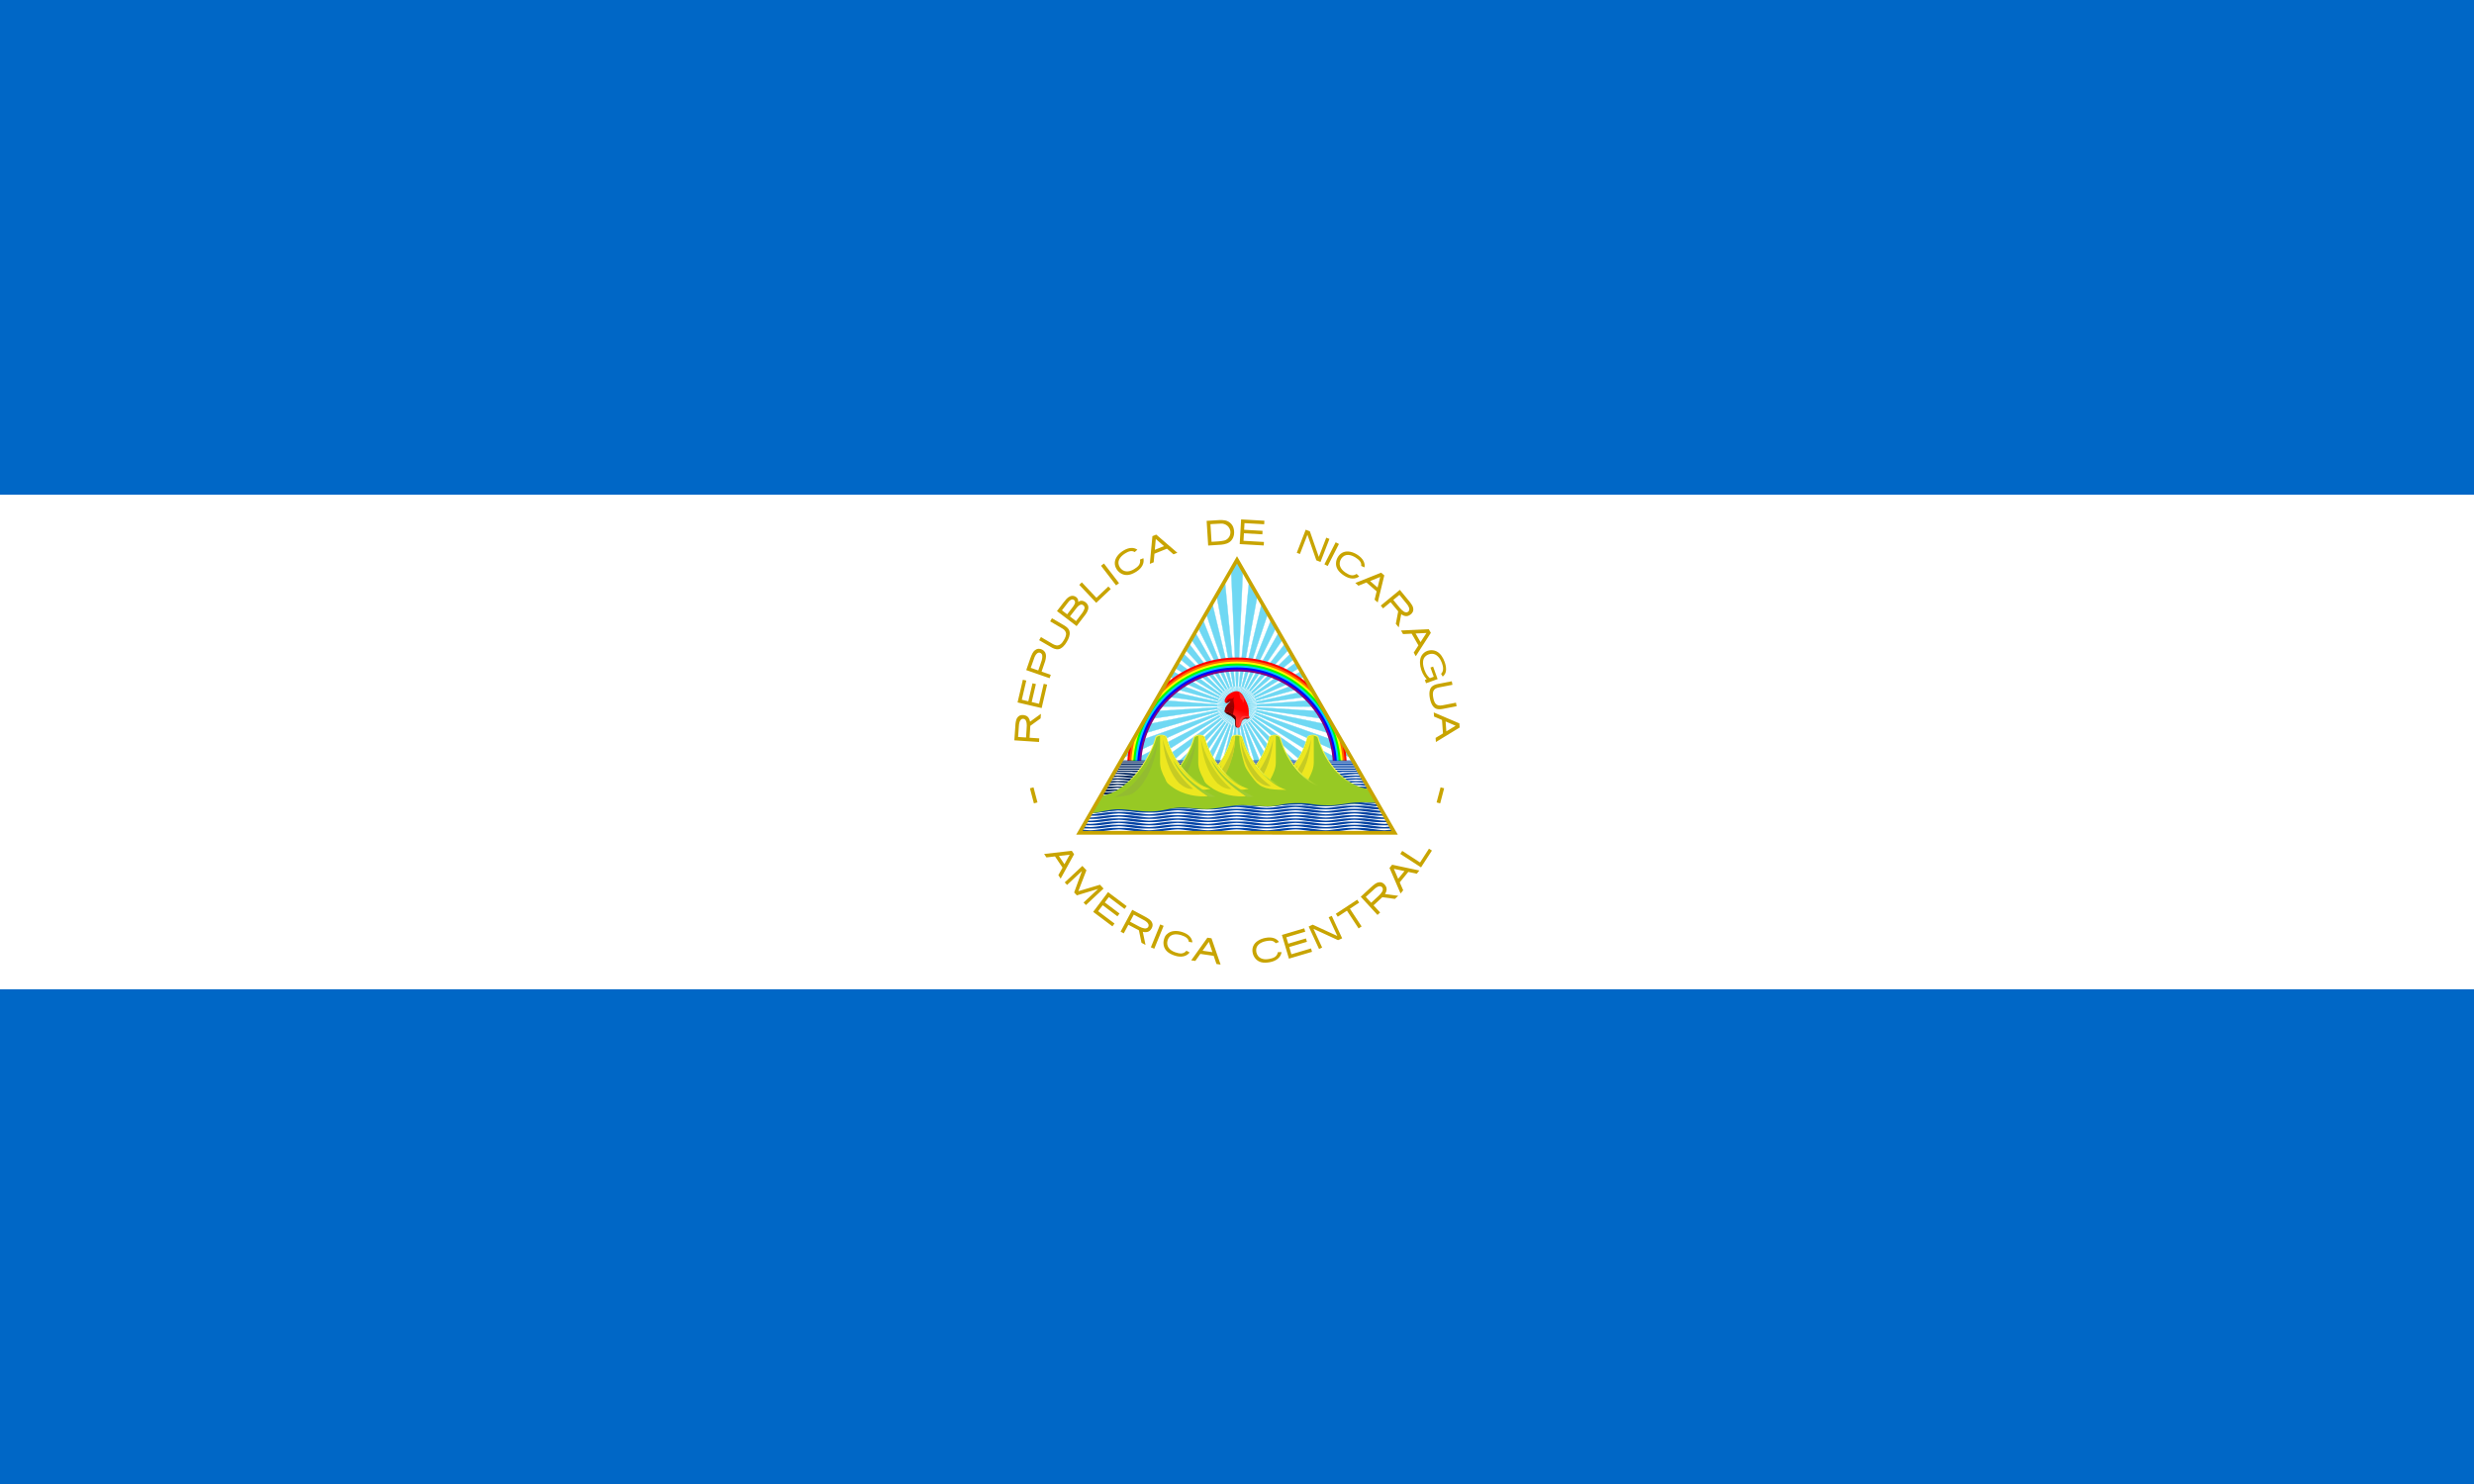
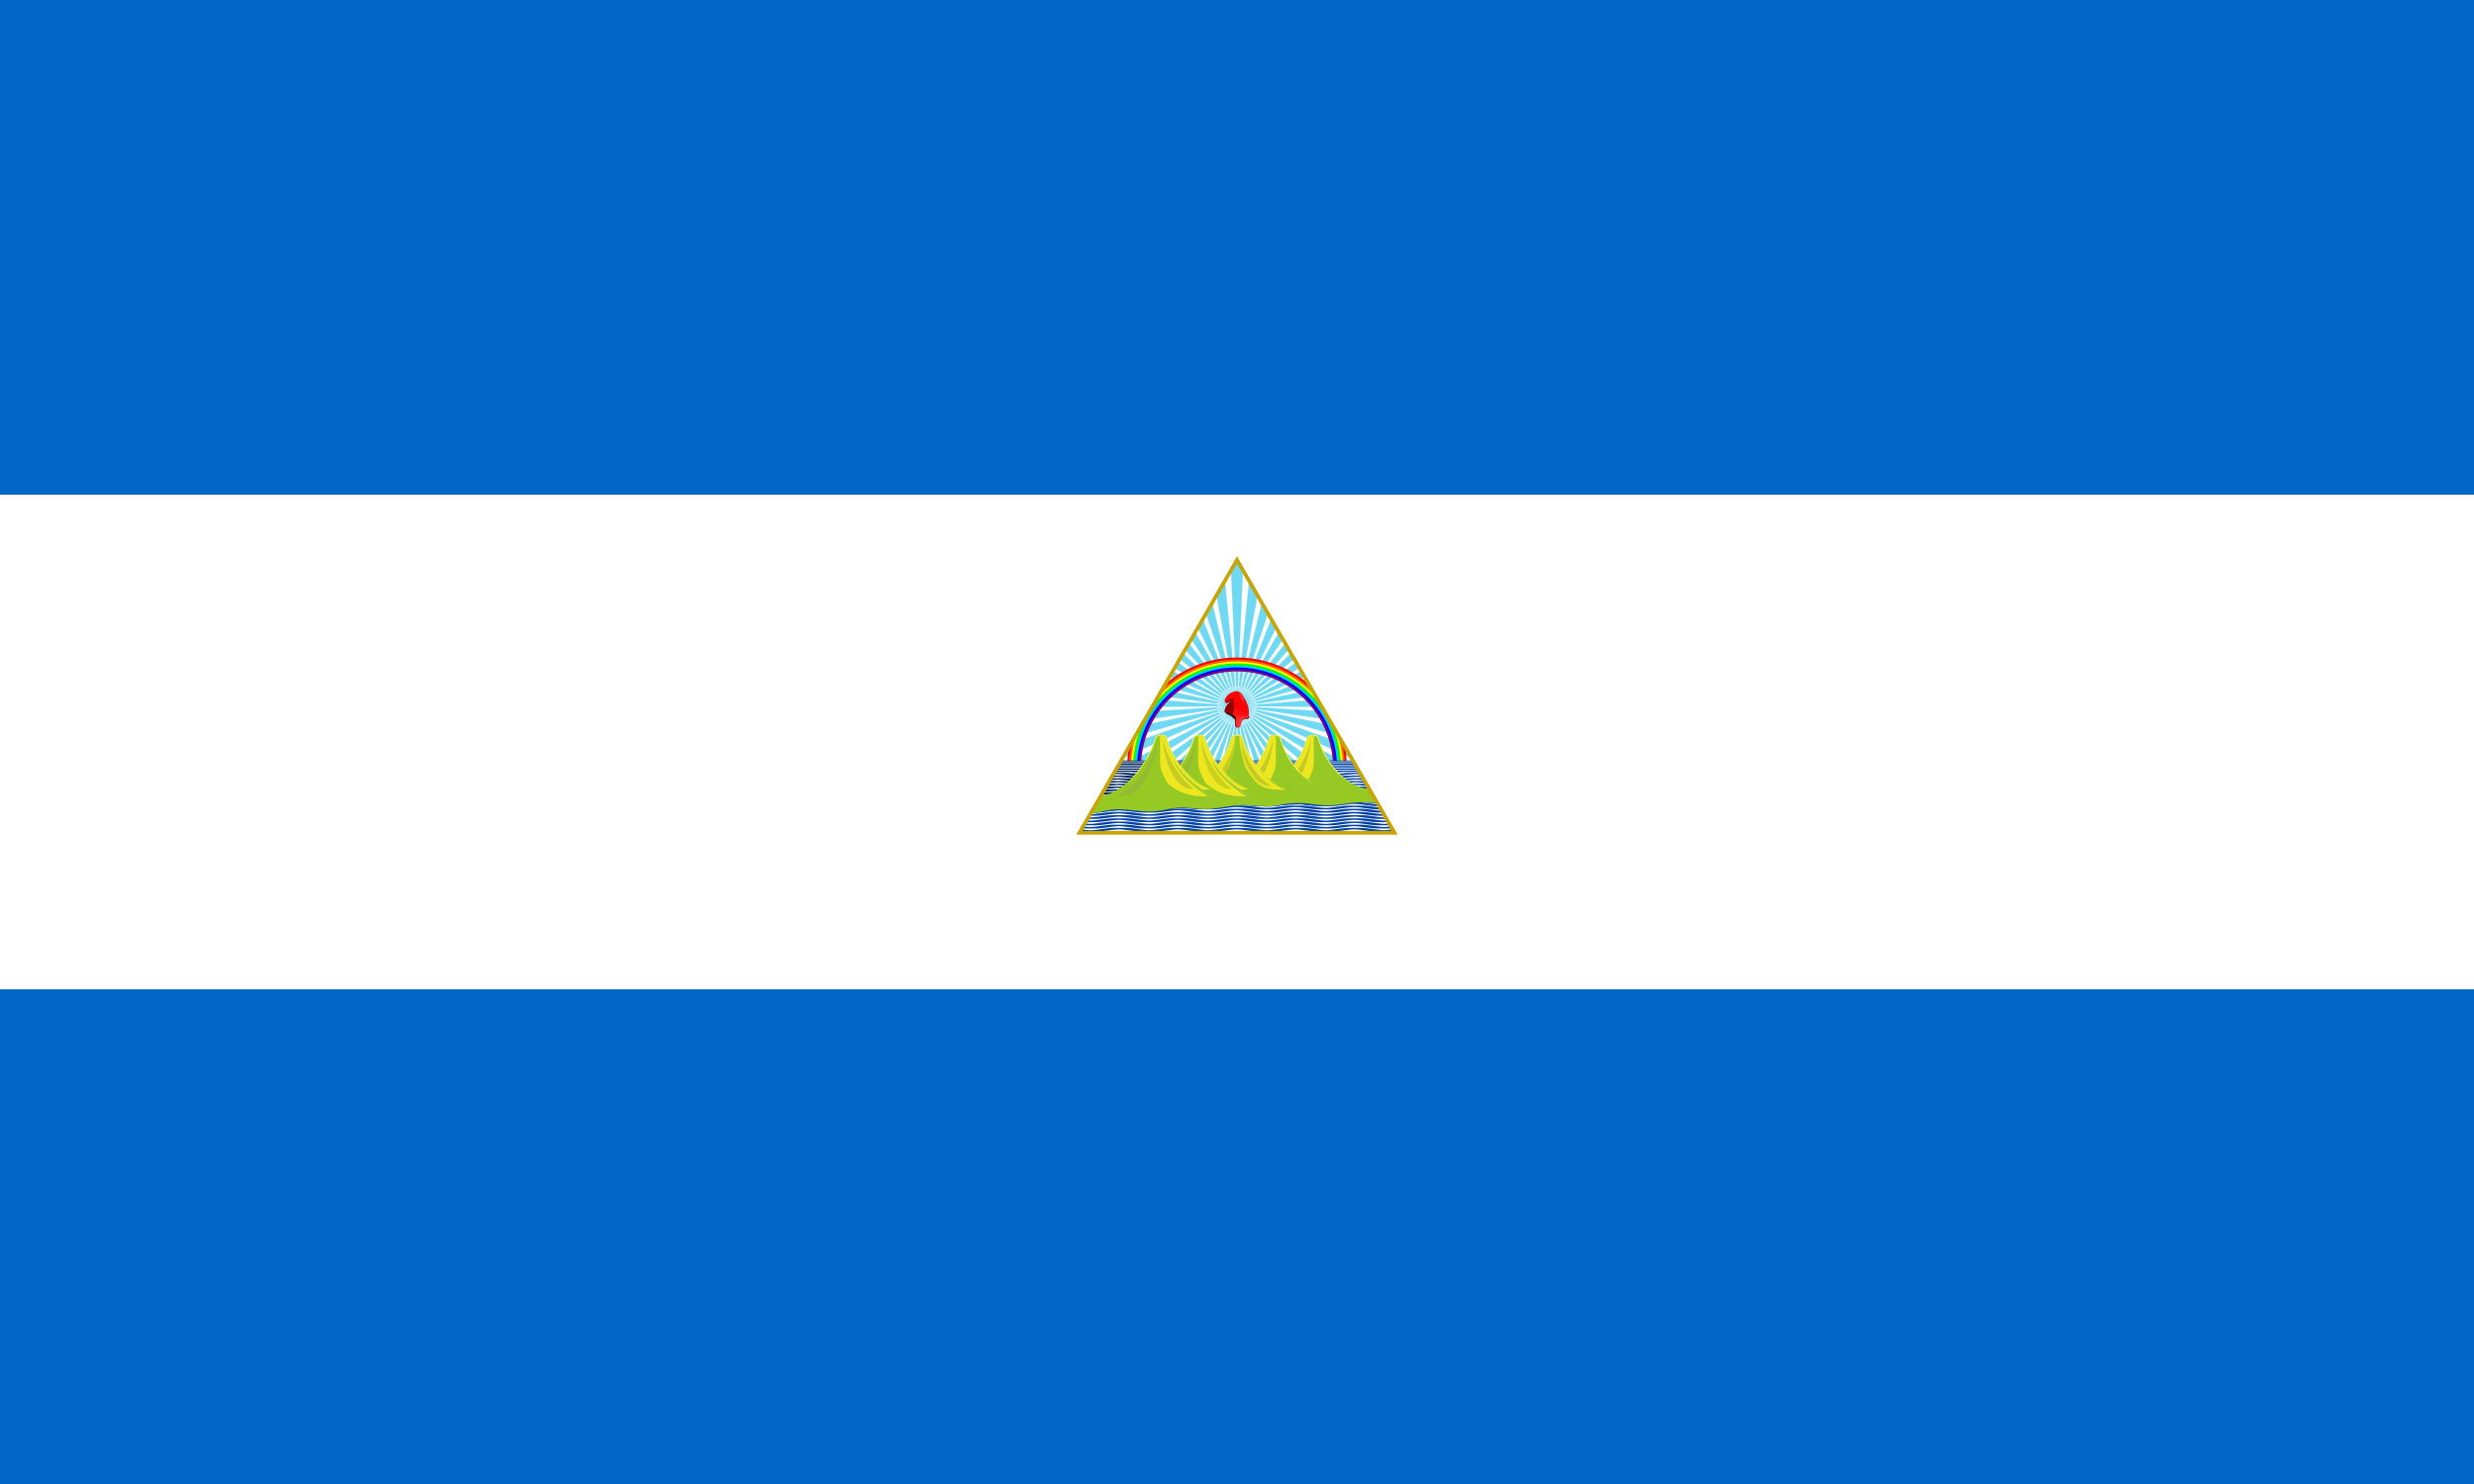
<svg xmlns="http://www.w3.org/2000/svg" xmlns:xlink="http://www.w3.org/1999/xlink" width="1000" height="600" viewBox="0 0 1000 600">
  <defs>
    <linearGradient id="e" x1="498.738" x2="500.626" y1="289.055" y2="283.42" gradientUnits="userSpaceOnUse">
      <stop offset="0" stop-color="#510000" />
      <stop offset=".3" stop-color="#8a0000" />
      <stop offset="1" stop-color="#a00" />
    </linearGradient>
    <linearGradient id="f" x1="501.444" x2="502.927" y1="291.373" y2="287.449" gradientUnits="userSpaceOnUse">
      <stop offset="0" stop-color="#ff2a2a" />
      <stop offset="1" stop-color="red" />
    </linearGradient>
    <linearGradient id="j" x1="484.764" x2="484.764" y1="311.709" y2="317.647" gradientUnits="userSpaceOnUse">
      <stop offset="0" stop-color="#f5f549" />
      <stop offset="1" stop-color="#97c924" />
    </linearGradient>
    <linearGradient id="a" gradientUnits="userSpaceOnUse">
      <stop offset="0" stop-color="#025" />
      <stop offset=".5" stop-color="#04a" />
      <stop offset="1" stop-color="#025" />
    </linearGradient>
    <linearGradient xlink:href="#a" id="g" x1="444.509" x2="634.411" y1="317.486" y2="317.486" />
    <clipPath id="b">
      <path d="m500 226.375-63.702 110.332H563.7z" />
    </clipPath>
  </defs>
  <path fill="#0067c6" d="M0 0h1000v600H0z" />
  <path fill="#fff" d="M0 200h1000v200H0z" />
-   <path fill="#c8a400" d="m410 299.329 9.979.667.098-1.458-3.925-.262.304-4.81 4.161-3.017.124-1.848-4.388 3.186c-.148-1.038-.722-2.107-1.765-2.468-.913-.33-2.032-.388-2.823.265-1.003.738-1.184 2.058-1.314 3.207zm1.52-1.362.35-4.914c.124-.808.272-1.742.98-2.257.64-.424 1.584-.108 1.846.614.522 1.247.29 2.622.223 3.93l-.19 2.841zm-.221-13.961 9.738 2.274 2.213-9.478-1.383-.324-1.883 8.063-2.964-.692 1.696-7.266-1.377-.321-1.696 7.266-2.623-.613 1.812-7.76-1.39-.325zm3.508-13.077 9.445 3.285.48-1.38-3.715-1.292 1.462-4.284c.32-1.177.567-2.552-.126-3.647-.562-.809-1.562-1.327-2.55-1.296-1.088.046-1.975.847-2.458 1.775-.714 1.342-1.113 2.818-1.634 4.24zm1.825-.912 1.51-4.254c.34-.749.755-1.637 1.617-1.875.708-.163 1.451.382 1.513 1.108.173 1.336-.411 2.597-.821 3.837l-.78 2.241zm3.392-11.184 5.338 3.107c1.01.543 2.29.854 3.347.246 1.44-.798 2.343-2.271 3.05-3.708.559-1.21.963-2.713.252-3.95-.765-1.235-2.156-1.803-3.343-2.54l-3.457-2.022-.734 1.254 5.086 2.986c.807.491 1.475 1.38 1.336 2.369-.16 1.178-.833 2.211-1.503 3.164-.554.77-1.483 1.393-2.47 1.185-1.029-.197-1.865-.87-2.769-1.357l-3.4-1.989zm7.203-11.771 7.942 6.077 3.701-4.824c.712-1.022 1.368-2.35.886-3.604-.439-.998-1.466-1.77-2.568-1.82-.497-.07-1.145.307-1.414.473.283-1.066-.59-2.068-1.572-2.35-1.182-.42-2.38.338-3.163 1.178-.92 1.001-1.688 2.129-2.53 3.195zm2.014-.298 2.783-3.576c.453-.504 1.18-1.075 1.882-.705.64.277.798 1.085.492 1.666-.485 1.04-1.286 1.883-1.954 2.805l-1.09 1.426zm3.236 2.476 2.89-3.703c.52-.544 1.173-1.229 1.997-1.072.705.162 1.217.926.974 1.636-.397 1.309-1.376 2.311-2.165 3.396l-1.24 1.622zm3.754-12.785 6.867 7.269 5.883-5.558-.976-1.033-4.705 4.446-.12.114-.088-.092-5.805-6.144zm8.804-7.703 6.095 7.928 1.19-.915-6.096-7.927zm8.956-6.082c-.988.615-1.784 1.335-2.398 2.176s-.941 1.71-.989 2.622.196 1.794.733 2.657a5.15 5.15 0 0 0 1.976 1.844c.82.439 1.706.601 2.676.493s2.055-.535 3.27-1.292c1.165-.726 1.99-1.562 2.5-2.524a4.3 4.3 0 0 0 .416-2.948l-1.383.543c.362 1.998-.927 2.958-2.37 3.874-2.259 1.374-4.46 1.275-5.808-.79-1.398-2.327.13-4.25 2.051-5.5 1.364-.85 2.708-1.432 3.988-.618l1.082-.964c-.745-.514-1.592-.752-2.555-.7-1.012.056-2.069.429-3.189 1.127m11.817-5.897-1.047 11.206 1.557-.628.315-3.474.006-.003 5.058-2.04 2.637 2.284 1.557-.627-8.526-7.346-1.558.628zm1.368 1.149 3.325 2.877-3.723 1.502.398-4.38zm20.55-7.331.624 9.98 5.414-.355c1.418-.163 2.939-.531 3.908-1.66 1.251-1.387 1.429-3.461.881-5.188-.46-1.52-1.827-2.671-3.375-2.963-1.525-.293-3.079-.061-4.614.008zm1.54 1.327 4.309-.224a3.68 3.68 0 0 1 2.288.701c1 .684 1.588 1.916 1.457 3.125-.072 1.39-1.094 2.669-2.445 3.02-.772.2-1.576.257-2.367.344l-2.796.175-.447-7.14zM501.664 210l-.57 9.984 9.717.555.08-1.418-8.266-.472.174-3.04 7.449.426.08-1.411-7.449-.426.154-2.689 7.956.454.082-1.425zm26.11 4.166-3.616 9.323 1.286.5 2.867-7.393.149-.384.16.427 3.448 9.918 1.684.653 3.616-9.323-1.29-.5-2.865 7.389-.146.377-.158-.422-3.454-9.913zm13.434 5.771-4.546 8.907-1.336-.682 4.546-8.907zm7.543 4.419c-.971-.64-1.958-1.065-2.978-1.271s-1.947-.142-2.795.195-1.55.926-2.11 1.775a5.15 5.15 0 0 0-.851 2.565c-.056.928.165 1.8.669 2.637s1.344 1.645 2.537 2.432c1.147.757 2.251 1.158 3.338 1.22 1.043.058 1.991-.226 2.852-.852l-1.07-1.03c-1.665 1.163-3.075.392-4.51-.538-2.19-1.48-3.019-3.521-1.705-5.608 1.532-2.242 3.917-1.655 5.854-.43 1.343.885 2.432 1.863 2.226 3.366l1.328.581c.156-.892.02-1.76-.431-2.614-.473-.896-1.252-1.701-2.354-2.428m9.521 7.182-10.454 4.17 1.269 1.1 3.236-1.301.005.005 4.119 3.575-.833 3.387 1.268 1.101 2.658-10.936zm-.4 1.741-1.048 4.27-3.032-2.631zm7.953 5.207-7.716 6.363.929 1.127 3.035-2.503 3.08 3.707-.957 5.05 1.178 1.43 1.006-5.33c.864.708 2.127 1.064 3.16.503.888-.42 1.67-1.228 1.716-2.257.108-1.379-.875-2.496-1.662-3.519zm-.17 2.034 3.246 3.998c.475.708 1.068 1.702.523 2.528-.45.707-1.435.645-2.04.187-1.224-.824-2.033-2.087-2.989-3.184l-1.223-1.483zm11.868 13.881-11.243.515.838 1.456 3.484-.17.003.006 2.72 4.727-1.896 2.928.837 1.455 6.094-9.462zm-.948 1.514-2.39 3.691-2.002-3.48zm7.364 11.723c-.625-1.697-1.611-3.434-3.28-4.282-1.856-.933-4.328-.48-5.644 1.155-1.147 1.36-1.206 3.281-.9 4.952.362 1.918 1.242 3.744 2.563 5.186l-.747.268.479 1.331 4.684-1.683-1.822-5.059-1.082.39 1.34 3.728-1.587.57c-1.4-1.203-2.18-2.98-2.586-4.748-.301-1.327-.313-2.917.693-3.96 1.155-1.202 3.202-1.575 4.587-.55 1.367 1 2.139 2.621 2.529 4.233.266 1.06.223 2.32-.581 3.147-.225.168.131.403.192.605l.382.632a3.53 3.53 0 0 0 1.344-2.797c.028-1.064-.206-2.12-.564-3.118m2.872 7.809-5.593 1.088c-1.037.202-1.815.53-2.334.968s-.85 1.052-1.009 1.871c-.158.81-.136 1.803.097 3.01l.005.029c.237 1.207.588 2.135 1.039 2.827.455.7.993 1.146 1.636 1.356s1.49.225 2.528.023l5.592-1.088-.277-1.427-5.458 1.062c-2.45.476-3.275-.813-3.696-3.019l-.005-.028c-.437-2.202-.155-3.707 2.295-4.184l5.458-1.061zm3.068 17.02-10.348-4.425.121 1.675 3.212 1.362v.007l.394 5.44-2.981 1.811.121 1.675 9.602-5.87zm-1.512.951-3.757 2.285-.29-4.004 4.047 1.72zm-170.615 24.917-1.451.382 1.604 6.092 1.45-.381zm164.531 0 1.45.382-1.603 6.092-1.45-.382zm-149.066 25.654-11.18 1.286.935 1.395 3.464-.409.004.006 3.039 4.53-1.692 3.05.936 1.395 5.43-9.858zm-.842 1.576-2.13 3.846-2.237-3.333zm5.122 4.533-7.127 6.665.952 1.018 6.006-5.617-3.151 8.67 1.091 1.167 8.612-2.614-5.898 5.516.951 1.017 7.127-6.664-1.445-1.546-8.751 2.614 3.276-8.469zm10.381 10.591-6.016 7.988 7.776 5.855.854-1.135-6.614-4.98 1.831-2.432 5.96 4.488.851-1.129-5.96-4.488 1.62-2.152 6.366 4.794.86-1.14zm9.784 7.161-4.71 8.823 1.288.688 1.853-3.47 4.26 2.254 1.039 5.034 1.634.872-1.1-5.31c1.069.325 2.372.172 3.113-.74.63-.705 1.058-1.693.756-2.64-.351-1.303-1.634-1.985-2.717-2.617zm.617 1.945 4.525 2.46c.684.463 1.553 1.095 1.467 2.027-.076.818-.958 1.254-1.703 1.08-1.46-.241-2.69-1.111-3.99-1.76l-1.814-.969zm10.678 3.961-3.779 9.259 1.39.566 3.778-9.258zm9.018 3.115c-1.105-.367-2.167-.52-3.206-.455q-1.551.097-2.649.915c-1.098.818-1.256 1.297-1.576 2.261a5.15 5.15 0 0 0-.156 2.699c.187.91.627 1.696 1.33 2.373s1.725 1.24 3.082 1.69c1.304.432 2.475.534 3.54.31 1.022-.214 1.864-.734 2.534-1.562l-1.301-.718c-1.306 1.556-2.868 1.178-4.495.652-2.5-.86-3.83-2.616-3.103-4.973.897-2.562 3.353-2.615 5.542-1.935 1.526.506 2.832 1.168 3.023 2.673l1.433.216c-.08-.902-.438-1.705-1.094-2.412-.69-.743-1.651-1.318-2.904-1.734m10.054 2.251-6.54 9.16 1.662.24 2.019-2.845h.007l5.398.782 1.13 3.3 1.662.24-3.676-10.637zm.605 1.68 1.426 4.16-3.973-.575 2.547-3.584zm22.836-1.609c-1.143.22-2.144.607-3.018 1.172s-1.492 1.26-1.863 2.094-.46 1.746-.267 2.744a5.15 5.15 0 0 0 1.184 2.43 4.47 4.47 0 0 0 2.322 1.418c.94.245 2.11.236 3.515-.035 1.348-.26 2.418-.745 3.238-1.461q1.18-1.03 1.445-2.603l-1.485.01c-.378 1.997-1.925 2.431-3.601 2.77-2.601.473-4.62-.408-5.14-2.819-.472-2.674 1.644-3.922 3.886-4.4 1.578-.305 3.041-.367 3.944.852l1.356-.513a3.98 3.98 0 0 0-2.135-1.568c-.965-.31-2.085-.341-3.381-.091m6.678-1.183 2.844 9.587 9.331-2.769-.404-1.362-7.937 2.355-.866-2.918 7.153-2.122-.402-1.355-7.153 2.122-.766-2.582 7.64-2.267-.407-1.37zm10.818-3.4 4.198 9.076 1.252-.58-3.501-7.569 9.684 4.464c.215.187.43.062.646-.053l1.259-.582-4.198-9.076-1.255.58 3.497 7.56-9.946-4.577zm10.981-5.158.783 1.19 3.572-2.35.136-.09.067.103 4.647 7.06 1.214-.799-4.647-7.06-.067-.103.138-.09 3.59-2.363-.784-1.19zm10.062-6.89 6.777 7.355 1.075-.99-2.666-2.892 3.532-3.279 5.095.678 1.362-1.255-5.376-.712c.66-.902.945-2.183.328-3.183-.468-.863-1.318-1.6-2.348-1.59-1.382-.031-2.444 1.012-3.422 1.854zm2.04.058 3.814-3.46c.68-.514 1.64-1.16 2.496-.662.73.41.723 1.398.298 2.026-.756 1.27-1.975 2.147-3.018 3.163l-1.41 1.3zm9.594-11.702 4.473 10.327 1.064-1.3-1.396-3.197.004-.005 3.453-4.221 3.41.734 1.064-1.3-11.01-2.337-1.062 1.3zm1.752.349 4.3.923-2.543 3.107zm2.603-6.014 8.39 5.44 4.403-6.79-1.192-.772-3.522 5.431-.09.14-.106-.07-7.092-4.598z" />
  <g clip-path="url(#b)">
    <path fill="#fff" d="m500.001 226.408-31.479 54.535-15.42 26.702H546.9l-14.714-25.484z" />
    <g id="d">
      <g id="c">
        <path fill="#17c0eb" stroke="#17c0eb" stroke-width=".129" d="m500.001 226.408-2.357 4.082 2.357 54.977 2.357-54.977z" opacity=".62" />
        <path fill="#fff" d="m500.001 277.475-.134.003.134 3.111.134-3.111z" />
      </g>
      <use xlink:href="#c" transform="rotate(72 500.001 285.467)" />
      <use xlink:href="#c" transform="rotate(144 500.001 285.467)" />
      <use xlink:href="#c" transform="rotate(216 500.001 285.467)" />
      <use xlink:href="#c" transform="rotate(288 500.001 285.467)" />
    </g>
    <use xlink:href="#d" transform="rotate(8 500.001 285.467)" />
    <use xlink:href="#d" transform="rotate(16 500.001 285.467)" />
    <use xlink:href="#d" transform="rotate(24 500.001 285.467)" />
    <use xlink:href="#d" transform="rotate(32 500.001 285.467)" />
    <use xlink:href="#d" transform="rotate(40 500.001 285.467)" />
    <use xlink:href="#d" transform="rotate(48 500.001 285.467)" />
    <use xlink:href="#d" transform="rotate(56 500.001 285.467)" />
    <use xlink:href="#d" transform="rotate(64 500.001 285.467)" />
    <path fill="red" d="M500 265.844a44.24 44.24 0 0 0-28.969 10.75L456.375 302a44.7 44.7 0 0 0-.75 8.25h5.031c0-21.726 17.618-39.344 39.344-39.344s39.344 17.618 39.344 39.344h5.031a45 45 0 0 0-.75-8.25l-14.656-25.406A44.25 44.25 0 0 0 500 265.844" />
    <path fill="#f60" d="M500 266.656c-11.764 0-22.44 4.675-30.281 12.25l-12.031 20.844a43.6 43.6 0 0 0-1.281 10.5h4.25c0-21.726 17.617-39.344 39.343-39.344s39.344 17.618 39.344 39.344h4.25c0-3.625-.447-7.164-1.281-10.531l-12.031-20.813c-7.841-7.574-18.518-12.25-30.282-12.25" />
    <path fill="#ff0" d="M500 267.469c-12.702 0-24.1 5.522-31.938 14.313l-8.718 15.093a42.7 42.7 0 0 0-2.125 13.375h3.437c0-21.726 17.618-39.344 39.344-39.344s39.344 17.618 39.344 39.344h3.437c0-4.673-.74-9.165-2.125-13.375l-8.719-15.095c-7.836-8.788-19.237-14.312-31.938-14.312z" />
    <path fill="#0f0" d="M500 268.25c-14.55 0-27.372 7.414-34.906 18.656l-2.813 4.875a41.8 41.8 0 0 0-4.282 18.47h2.657c0-21.727 17.617-39.345 39.343-39.345s39.344 17.618 39.344 39.344H542a41.8 41.8 0 0 0-4.28-18.437l-2.845-4.937c-7.536-11.227-20.337-18.625-34.875-18.625z" />
    <path fill="#0cf" d="M500 269.062c-22.747 0-41.188 18.44-41.188 41.188h1.844c0-21.727 17.618-39.344 39.344-39.344s39.344 17.617 39.344 39.344h1.844c0-22.748-18.44-41.188-41.188-41.188" />
    <path fill="#00f" d="M500 269.844c-22.306 0-40.375 18.1-40.375 40.406h1.344c0-21.56 17.472-39.031 39.031-39.031s39.031 17.472 39.031 39.031h1.375c0-22.306-18.1-40.406-40.406-40.406" />
    <path fill="purple" d="M500.001 270.657c-21.864 0-39.589 17.725-39.589 39.589l.007.733h.801a36 36 0 0 1-.007-.733c0-21.422 17.366-38.788 38.788-38.788s38.788 17.366 38.788 38.788l-.007.733h.797l.007-.733c0-21.864-17.721-39.589-39.585-39.589" />
    <path fill="#510000" d="M500.395 288.134c-.644-.124-1.226-.484-1.775-.61-.756.725-.835 1.457-.731 2.08.262.14.31.353.878.86s.496.773.462 1.965c-.015.503.07 1.581.579 1.682.548.11.932-.346 1.09-1.16.152-.79.417-1.216.698-1.702.306-1.852-.193-2.508-1.201-3.115" />
    <path fill="red" d="M497.168 283.524c-.595.015-1.528 1.012-1.943.475-.239-.308-.279-.902-.037-1.4.559-1.151 1.124-1.716 2.167-2.33 2.378-1.401 3.89-.95 5.074 1.063 1.098 1.772 2.152 3.73 2.246 5.371.03.501.283 1.408-.156 1.86-1.348 1.39-4.596-1.435-6.497-.988-.64.15-1.377.617-1.98.218-.47-.31-.078-.997.272-1.294.612-.52 1.501-2.365 1.38-3.165-.067-.446-.08.179-.526.19" />
    <path fill="url(#e)" d="M496.927 282.548c-1.083.445-.966 1.076-1.51 1.59.154.058.766.31 1.364-.301.258-.214.548-.293.677-.362-.305.221-.523.554-.684.684-.404.329-1.034 1.083-1.34 1.846s-.43 1.673-.376 1.782.426.78 1.566 1.232c2.03.807 2.417 2.439 4.477 2.439 1.614 0 1.355-1.056 2.646-.832 1.12.194 1.714-.696.636-1.232-1.371-.468-4.092-.192-5.372.033-.414-4.083-.056-2.65-.152-4.405s-.623-1.86.072-3.281c-.578.872-1.277.734-2.004.807" />
    <path fill="#ff2a2a" d="M500.938 279.795c-.04.223-.077.516-.056.6l.278.994c.115.336.162.58.24.928.082.36.401.5.694.722.37.28.084 1.037.315 1.069.184.025.488-1.072.49-1.247a4 4 0 0 0-.037-.647 15 15 0 0 0-.426-.872 4 4 0 0 0-.203-.337 4.2 4.2 0 0 0-.786-.863l-.056-.047-.259-.187z" />
    <path fill="url(#f)" d="M501.249 287.398c-.718-.188-1.426-.543-2.037-.725-1.2-.359-2.48-1.134-3.366-.814-.317.14-.289.456-.39.91-.042.533-.596 1.32-.136 1.062.685-.383 2.49.733 3.095 1.106.287.177.892.524 1.082 1.022s.092 1.756.041 2.296c-.053.566.119 1.835.686 1.987.611.163 1.078-.323 1.316-1.23.23-.881.405-1.387.757-1.915s.756-.756 1.32-.863 1.382.462 1.382-.203c0-.437-.384-.855-.22-1.454.128-.472-.402-.378-.842-.572-1.036-.319-1.97-.42-2.688-.607" />
    <path fill="#910000" d="M498.363 288.902c-.327-.178-2.315-1.478-3.043-1.071-.23.128-.317-.016-.32-.257s.109-.594.184-.866.195-.792.516-1.062c.687-.58 2.269.575 3.108.886z" />
    <path fill="#ff3a3a" d="M501.763 291.361c.916-1.603 1.508-1.397 2.613-1.374.369.008.477-.329.393-.667-.278.624-1.662-.07-2.415.263-1.573.692-1.28 3.77-2.027 4.07.776.651 1.124-1.746 1.436-2.292" />
    <g fill="url(#g)">
      <path fill="#fff" d="m453.103 307.645-9.955 17.237h113.708l-9.956-17.237z" />
      <g id="i">
        <path id="h" d="M449.705 321.364c-1.658 0-3.197.167-4.71.353l-.486.846 7.14-.709c3.293.08 6.283.83 9.786.83h4.526c3.5 0 6.489-.75 9.783-.83 3.295.08 6.304.83 9.803.83h4.53c3.5 0 6.474-.75 9.765-.83 3.293.08 6.27.83 9.769.83h4.543c3.5 0 6.49-.75 9.787-.83 3.296.08 6.28.83 9.782.83h4.53c3.499 0 6.475-.75 9.765-.83 2.55.062 4.92.518 7.486.724l-.515-.893-4.368-.321c-1.529-.02-3.036.03-4.547 0-3.5 0-6.474.748-9.765.829-3.296-.08-6.283-.829-9.786-.829-1.513-.02-3.03.031-4.526 0-3.5 0-6.493.749-9.786.829-3.294-.08-6.284-.829-9.783-.829-1.522-.02-3.042.03-4.547 0-3.5 0-6.476.749-9.765.829-3.294-.08-6.27-.829-9.769-.829-1.522-.021-3.026.031-4.526 0-3.502 0-6.49.749-9.786.829-3.294-.08-6.283-.829-9.783-.829-1.52-.02-3.043.031-4.547 0" />
        <use xlink:href="#h" y="-1.113" />
        <use xlink:href="#h" y="-2.23" />
      </g>
      <use xlink:href="#i" y="-3.344" />
      <use xlink:href="#i" y="-6.691" />
      <path d="m453.23 307.458-.123.215h93.79l-.124-.215zm-.219.377-.127.22h94.235l-.127-.22h-93.98zm-.2.346-.205.356h94.792l-.205-.356zm-.318.55-.25.434h95.518l-.25-.433h-95.018zm-.399.692-.25.434h96.316l-.25-.434zm-.399.691-.247.43h97.107l-.247-.43zm-.398.692-.25.43h97.91l-.25-.43zm-.43.744-.304.53h98.877l-.303-.53zm6.49.737c3.45.662 3.782 0 3.782 0zm81.503 0s.331.662 3.782 0z" />
    </g>
    <g fill="#ccd11e">
      <g id="k">
        <path fill="url(#j)" d="M530.631 297.043c-1.709 0-2.232.862-2.232.862-2.736 10.576-11.807 21.333-22.6 21.333h-8.08v10.768h61.514l-6.187-10.954c-9.707-1.449-17.64-11.373-20.166-21.147 0 0-.54-.862-2.25-.862z" />
        <path fill="#97c924" d="M530.631 297.465c-.784 0-1.26.18-1.538.355-.264.165-.315.276-.321.288 0 .007-.015.01-.018.016-1.4 5.323-4.352 10.669-8.334 14.707-4.012 4.07-9.07 6.83-14.605 6.83h-7.674v9.922h60.855l-5.68-10.058c-4.687-.612-8.973-3.163-12.458-6.694-3.986-4.038-6.932-9.384-8.334-14.707l-.017-.016c-.007-.012-.07-.105-.338-.271-.283-.176-.754-.372-1.538-.372" />
        <path fill="#ede71f" d="M530.63 297.465c.147 0 .28.021.406.034V308.3c-.029 2.34-.83 4.223-2.012 6.441-.547 1.554-.986.963-2.35 2.857-1.83.654-3.186.909-5.138 1.216-2.517.398-8.121.75-10.887.136 3.641-1.068 6.961-3.27 9.771-6.12a31 31 0 0 0 2.13-2.4 33.7 33.7 0 0 0 3.01-4.48c.352-.626.686-1.248.997-1.893.467-.966.883-1.95 1.25-2.94.124-.331.245-.667.356-.998q.331-.997.592-1.995c.002-.006.015-.01.016-.017s.058-.122.321-.287a2.2 2.2 0 0 1 .575-.237h.017c.252-.067.554-.118.946-.118" />
        <path fill="#c6cb24" d="M529.938 298.902c-.412 6.034-2.277 13.192-6.644 17.81-1.607 1.337-3.66 2.55-5.646 2.255 6.77-5.51 10.885-13.947 12.29-20.065" />
        <path fill="#9ecb34" d="M524.494 309.281c-1.002 2.721-4.788 6.746-8.84 10.045-1.15.035-1.76.101-2.804.038 2.468-.225 8.221-5.083 11.644-10.083" />
      </g>
      <use xlink:href="#k" x="-15.341" />
      <g fill="#c6cb24">
        <path fill="url(#j)" d="M502.218 297.911c2.735 10.575 11.79 21.333 22.583 21.333h8.089v10.768h-65.812l-.017-10.768h8.072c10.792 0 19.863-10.758 22.6-21.333 0 0 .534-.866 2.243-.866s2.243.866 2.243.866z" />
        <path fill="#97c924" d="M499.975 297.465c.784 0 1.255.196 1.538.372.269.166.332.259.339.27l.017.017c1.401 5.323 4.348 10.669 8.333 14.707 4.017 4.07 9.087 6.83 14.623 6.83h7.64v9.922h-64.98v-9.923h7.675c5.535 0 10.593-2.76 14.605-6.83 3.982-4.037 6.934-9.383 8.334-14.706.003-.007.015-.01.017-.016.006-.012.057-.123.32-.288.28-.174.755-.355 1.539-.355" />
        <path fill="#ede71f" d="M499.263 297.53a3 3 0 0 0-.242.055h-.018a2.2 2.2 0 0 0-.572.236c-.264.165-.314.274-.32.286-.003.006-.017.01-.018.017l-.593 1.997-.356.995-1.249 2.942a34 34 0 0 1-.998 1.894 33.6 33.6 0 0 1-3.01 4.477 31 31 0 0 1-2.13 2.403c-2.81 2.85-6.128 5.05-9.769 6.117 2.765.615 4.032-.056 6.549-.454 1.952-.308 4.21-.563 6.043-1.217 1.364-1.894.899-1.3 1.446-2.854 1.181-2.218 2.906-4.222 3.334-6.681 1.619-3.022 1.903-8.614 1.903-10.213" />
        <path d="M499.275 298.902c-.412 6.034-2.277 13.192-6.644 17.81-1.606 1.337-3.66 2.55-5.646 2.255 6.77-5.51 10.885-13.947 12.29-20.065" />
        <path fill="#9ecb34" d="M493.832 309.281c-1.002 2.721-4.788 6.747-8.84 10.045-1.15.035-1.76.101-2.804.038 2.467-.225 8.222-5.083 11.644-10.083" />
        <path fill="#ede71f" d="M500.951 297.584h.018a2.2 2.2 0 0 1 .571.236c.264.165.315.274.321.286.002.006.016.011.018.018l.592 1.996.357.995 1.249 2.942.998 1.895a33.6 33.6 0 0 0 3.01 4.477 31 31 0 0 0 2.13 2.402c2.81 2.85 6.128 5.445 9.768 6.512-7.245.028-10.389-.63-13.022-4.016s-3.606-4.868-4.14-6.937-2.026-6.57-1.87-10.806" />
        <path d="M501.476 298.902c.412 6.034 2.22 12.006 6.587 16.625 1.607 1.337 3.66 2.55 5.646 2.255-7.335-5.002-10.829-12.762-12.233-18.88" />
      </g>
      <g id="l">
        <path fill="url(#j)" d="M484.749 297.043c-1.71 0-2.248.862-2.248.862-2.523 9.747-11.825 22.318-21.497 23.811l-4.79 8.29h49.015v-11.348c-8.825-2.371-15.89-11.63-18.248-20.753 0 0-.523-.862-2.232-.862" />
        <path fill="#97c924" d="M484.749 297.465c-.784 0-1.255.196-1.538.372-.269.166-.332.259-.338.27l-.017.017c-1.402 5.323-4.678 10.705-8.08 14.99s-9.72 8.617-14.042 9.076l-4.282 7.393h48.06V318.89c-3.554-1.091-6.8-3.267-9.552-6.06-3.982-4.037-6.934-9.383-8.334-14.706-.002-.007-.015-.01-.017-.016-.006-.012-.058-.123-.321-.288-.28-.174-.755-.355-1.539-.355" />
        <path fill="#93bc30" d="M483.445 298.903c-.617 9.043-5.653 20.454-11.34 22.42-1.855.64-5.099.864-6.227 1.008 9.948-4.731 15.828-15.853 17.567-23.428" />
        <path fill="#ede71f" d="M484.746 297.465c-.147 0-.28.021-.406.034V308.3c.03 2.34.831 4.223 2.012 6.441.069.194.136.354.203.49.41 1.086.713 1.463 2.282 2.654 4.987 3.787 11.17 4.353 14.808 4.04-1.14-.898-2.358-1.715-3.431-2.467 1.711-.056 3.35-.25 4.513-.508-3.64-1.067-6.96-3.27-9.77-6.12a31 31 0 0 1-1.403-1.554l-.592-.812c-1.118-1.4-2.263-2.947-3.145-4.513a34 34 0 0 1-.997-1.894 34 34 0 0 1-1.606-3.938 32 32 0 0 1-.592-1.995c-.002-.006-.015-.01-.017-.017s-.057-.122-.321-.287a2.2 2.2 0 0 0-.575-.237h-.017a3.6 3.6 0 0 0-.946-.118" />
        <path d="M485.446 298.902c.412 6.034 2.277 13.192 6.644 17.81 1.606 1.337 3.66 2.55 5.646 2.255-6.77-5.51-10.886-13.947-12.29-20.065" />
        <path fill="#9ecb34" d="M489.613 307.247c2.369 5.837 8.37 11.29 14.543 14.954 1.15.035 1.492.003 2.537-.06-4.419-2.371-11.539-5.754-17.08-14.894" />
      </g>
      <use xlink:href="#l" x="-15.43" fill="#c6cb24" />
    </g>
    <path fill="#fff" d="M556.5 324.692c-.574.203-4.421-.19-6.433-.044l-1.28.336c-1.123-.008-2.238.024-3.33 0-3.602 0-6.649.948-10.075.948-3.433 0-6.47-.948-10.075-.948-1.12-.008-2.234.025-3.33 0-3.602 0-6.647.948-10.076.948s-6.473-.948-10.075-.948c-1.131-.007-2.242.023-3.348 0-3.602 0-6.632.948-10.058.948s-6.456-.948-10.058-.948c-.267 0-.516.009-.776.017l-.557-.017c-.12 0-.222-.003-.34 0-.116-.003-.236 0-.355 0-.181 0-.345.013-.523.017l-.78-.017c-3.605 0-6.642.949-10.075.948s-6.473-.948-10.075-.948c-.262 0-.522.01-.776.017-.18-.004-.339-.017-.522-.017-.124 0-.252-.003-.374 0-.117-.003-.237 0-.356 0-.181 0-.362.013-.54.017l-.776-.017c-2.88 0-6.218.607-8.936.85l-6.273 10.858 62.972-.007 64.375.007z" />
    <path fill="url(#a)" d="m547.993 323.111-.596.007c-3.24.095-5.564 1.115-11.2 1.115s-6.219-1.019-12.584-.879c-5.947.131-8.443 1.262-11.67 1.217s-8.473-.697-12.51-.275-8.828 1.284-11.973 1.291c-3.909-.017-7.82-.73-11.906-.324s-5.997 1.5-11.063 1.485c-4.356-.013-9.083-.698-12.746-.695-3.435.003-7.267.957-10.086 1.443l-.843 1.464c2.247-.26 8.551-1.218 10.802-1.277 2.344-.061 10.717.483 15.335.325s5.158-1.172 10.618-1.172c3.801 0 6.666.399 10.566.399 2.434 0 4.643-1.242 8.343-1.242l2.794-.091c3.119-.515 8.384.045 12.048.232 3.315.173 5.457-.615 8.914-.73l4.474-.148c3.46-.115 6.422.64 9.68.624 3.25-.2 6.403-.922 9.86-1.037l4.49-.148c2.287-.076 5.837.078 8.273.501l-.84-1.45c-2.379-.076-5.311-.635-8.18-.635" />
    <g id="n">
      <path id="m" fill="url(#a)" d="M450.312 334.748c-3.457 0-6.402.853-9.652.945-1.21-.033-2.367-.183-3.535-.345l-.49.85 1.488.063h4.474c3.457 0 6.382-.852 9.634-.945 3.254.092 6.206.945 9.666.945h4.474c3.457 0 6.412-.853 9.666-.945 3.256.092 6.23.945 9.687.945h4.47c3.457 0 6.401-.853 9.652-.945 3.253.092 6.191.945 9.649.945h4.49c3.458 0 6.41-.853 9.667-.945 3.257.092 6.21.945 9.67.945h4.47c3.456 0 6.4-.853 9.651-.945 3.253.092 6.21.945 9.666.945h4.474l1.778-.077-.463-.797-3.235.306c-3.254-.092-6.195-.945-9.652-.945-1.51-.02-2.997.03-4.49 0-3.458 0-6.397.853-9.649.945-3.257-.091-6.206-.945-9.666-.945-1.496-.02-2.993.03-4.473 0-3.458 0-6.413.853-9.667.945-3.254-.092-6.209-.945-9.666-.945-1.503-.02-3.003.03-4.49 0-3.458 0-6.4.853-9.65.945-3.253-.092-6.194-.945-9.651-.945-1.506-.02-2.99.03-4.474 0-3.46 0-6.409.854-9.666.945-3.254-.092-6.208-.945-9.666-.945-1.502-.02-3.006.03-4.49 0z" />
      <use xlink:href="#m" y="-1.289" />
      <use xlink:href="#m" y="-2.575" />
    </g>
    <use xlink:href="#n" y="-3.867" />
    <use xlink:href="#n" y="-7.729" />
    <path fill="#97c924" d="m443.846 324.705-2.427 4.191c2.839-.47 7.102-1.703 10.634-1.706 3.663-.003 8.082.903 12.438.916 5.066.014 6.976-1.079 11.063-1.485s7.998.527 11.906.545c3.145-.007 7.936-1.09 11.973-1.512s7.737.293 12.603.369 5.63-1.18 11.576-1.31c6.366-.141 6.947.877 12.584.877 4.242.229 7.883-.854 11.666-1.121s5.539.043 8.305.109l-1.838-3.253q-.044.001-.092.004l-101.246 2.226z" />
    <path fill="#fff" d="m550.067 324.648 3.847.276a91 91 0 0 0 2.955.253l-.37-.485c-.573.203-4.42-.19-6.432-.044" />
  </g>
  <path fill="#c8a400" d="m500 224.874-32.142 55.686L435 337.459l64.298-.007 65.702.007-32.153-55.683zm0 3.002 31.55 54.652 30.85 53.428-63.102-.004-61.701.004 31.56-54.645z" />
</svg>
